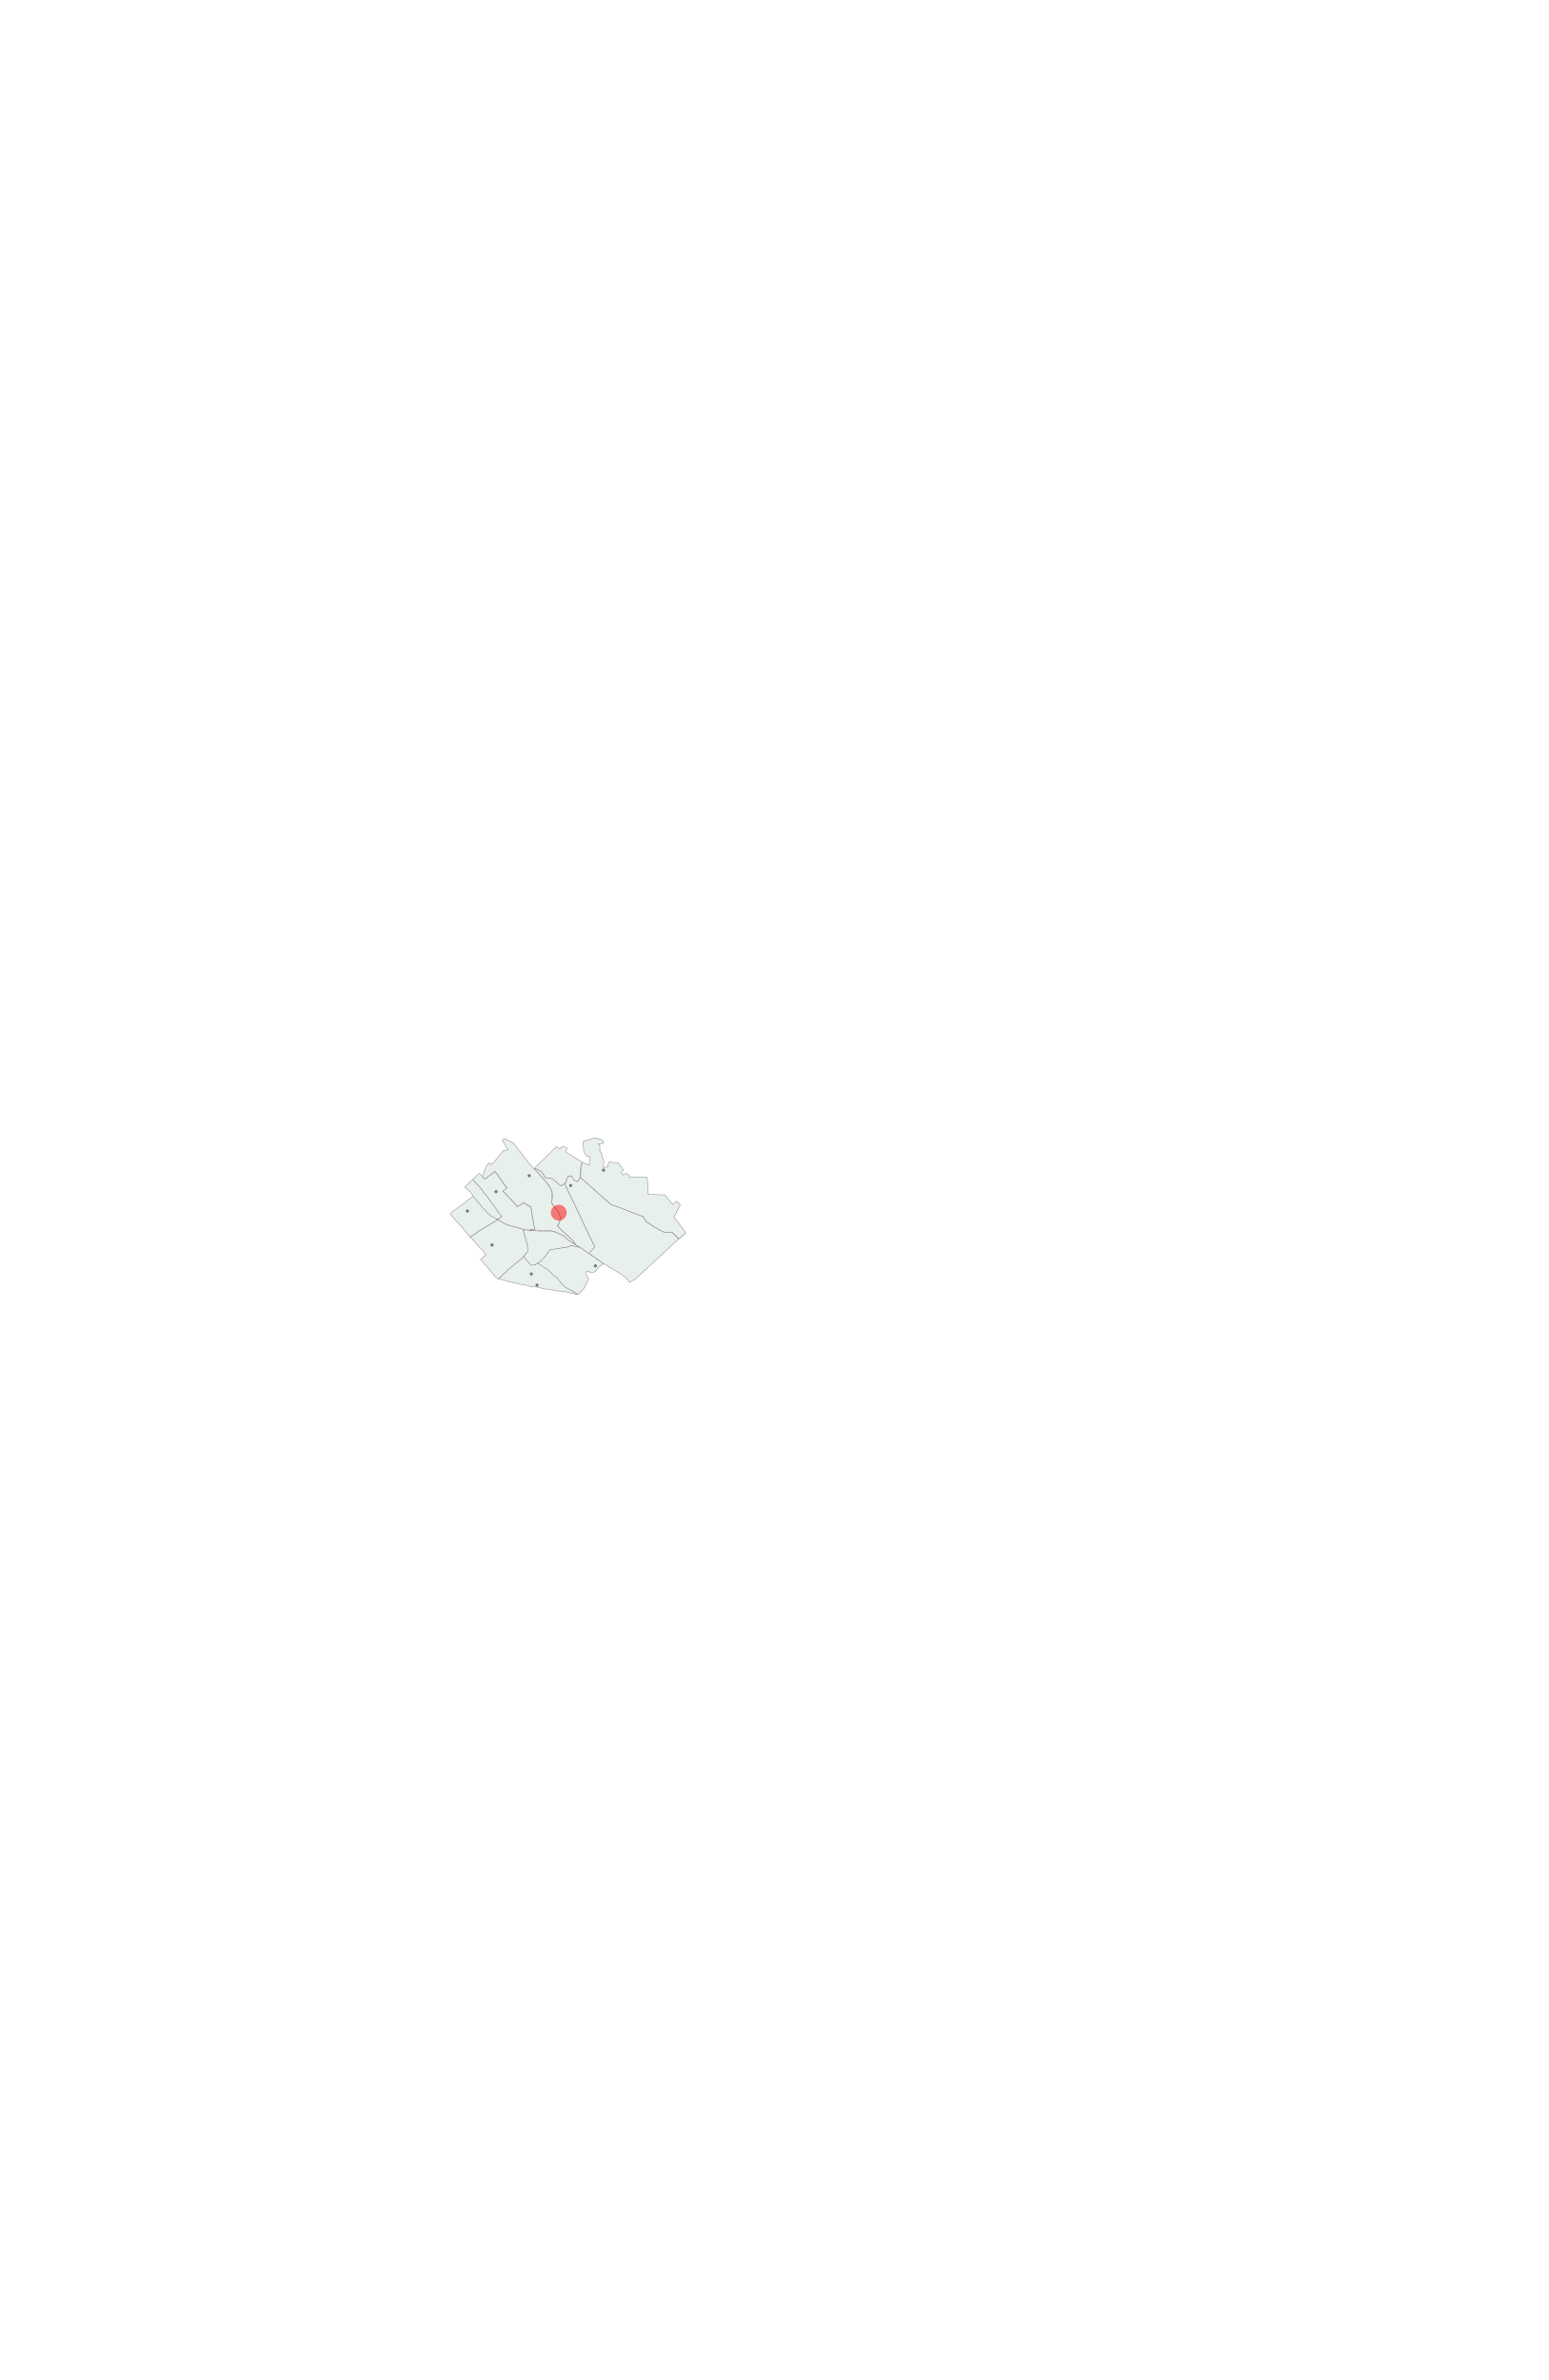
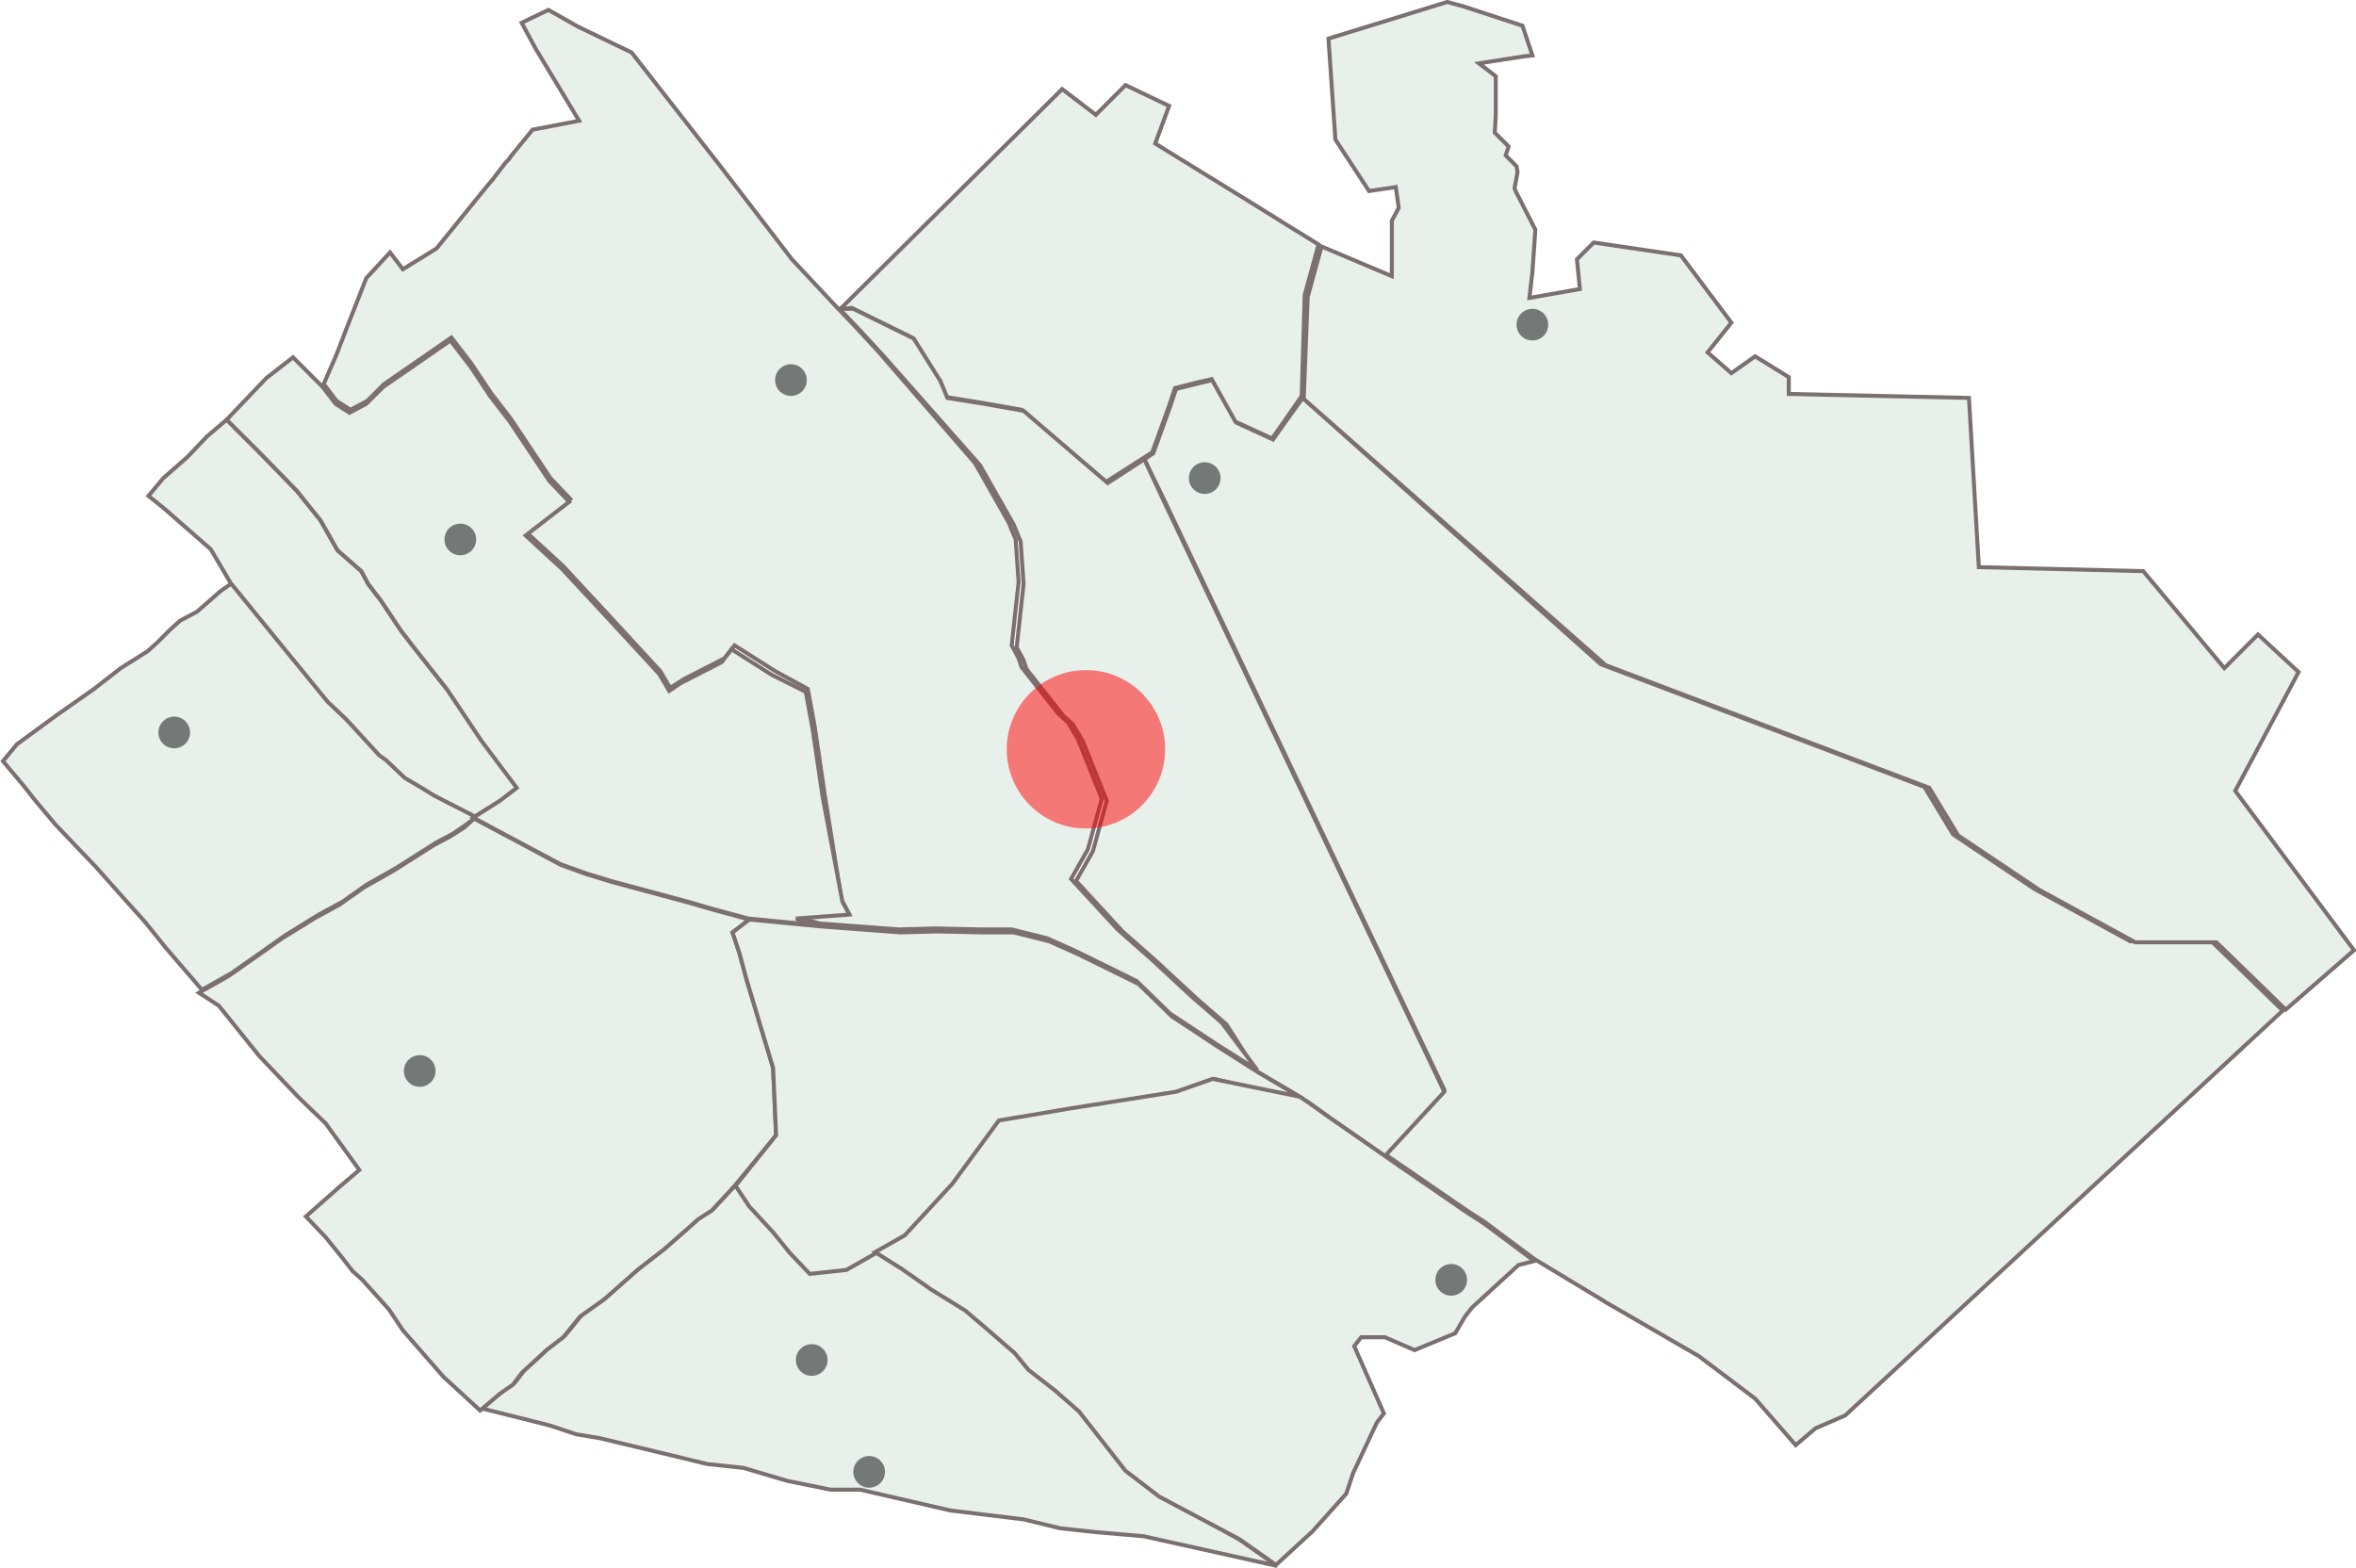
- <svg xmlns="http://www.w3.org/2000/svg" version="1.1" id="Layer_1" x="0px" y="0px" viewBox="0 0 1561 2399" style="enable-background:new 0 0 1561 2399;" xml:space="preserve">
+ <svg xmlns="http://www.w3.org/2000/svg" version="1.1" id="Layer_1" x="0px" y="0px" viewBox="0 0 238 158.4" style="enable-background:new 0 0 238 158.4;" xml:space="preserve">
  <style type="text/css">
	.st0{fill:#E8F0EC;stroke:#7B6F6F;stroke-width:0.404;}
	.st1{fill-opacity:0.5;stroke:#000000;stroke-width:1.615;stroke-opacity:0;}
	.st2{fill:#FF0000;fill-opacity:0.5;stroke:#000000;stroke-width:1.615;stroke-opacity:0;}
</style>
  <g id="globe-layer">
</g>
  <g id="graticule-layer">
</g>
-   <path class="st0" d="M500.6,1230l-1.3,0.9l-1.7,0.9l-4.1,2.6l-3,1.7l-2.4,1.7l-2.4,1.3l-3.4,2.1l-2.4,1.7l-3,2.1l-3,1.7l-3.7-4.3  l-0.8-1l-1.2-1.5l-2.6-2.9l-2.4-2.7l-4.1-4.3l-2.1-2.5l-1.1-1.4l-2.1-2.5l1.4-1.7l4.1-3l3.7-2.6l2.7-2.1l2.7-1.7l1-0.9l1.3-1.3  l1-0.9l1.7-0.9l2.4-2.1l1.3-0.9l5.3,6.5l4.5,5.5l1.9,1.8l3.3,3.6l0.7,0.5l1.9,1.8l1.7,1l1.3,0.8l4.1,2.1L500.6,1230z" />
-   <path class="st0" d="M569.1,1193.1l0.9-0.6l1.7-4.7l0.6-1.8l2.4-0.6l1.3-0.3l2.4,4.3l3.7,1.7l1.2-1.7l1.8-2.5l30.1,26.9l32.7,12.4  l2.9,4.8l8.2,5.5l9.7,5.3l8.2,0l7,6.8l6.9-6l-50.9,47.1l-3,1.3l-2,1.7l-4.1-4.7l-5.3-4l-0.4-0.3l-9.5-5.5l-0.3-0.2l-6.8-4.1  l-5.1-3.8l-1.4-0.9l-0.6-0.4l-3.2-2.2l-3.2-2.2l-1.6-1.1l6-6.5l-28.3-59.6L569.1,1193.1z" />
-   <path class="st0" d="M538.3,1178l22.5-22.3l3.4,2.6l3-3l4.4,2.1l-1.4,3.8l10.7,6.6l2.4,1.5l3.4,2.1l-1.4,5.1l-0.3,10.2l-1.8,2.6  l-1.2,1.7l-3.7-1.7l-2.4-4.3l-1.3,0.3l-2.4,0.6l-0.6,1.8l-1.7,4.7l-4.7,3l-7-6l-1.5-1.3l-4-0.7l-3.7-0.6l-0.7-1.7l-2.7-4.3l-6.1-3  L538.3,1178z" />
-   <path class="st0" d="M578.8,1302.3l3.7,2.6l-13.5-3l-4.7-0.4l-3.7-0.4l-3.7-0.9l-7.4-0.9l-9.1-2.1l-3,0l-4.4-0.9l-4.4-1.3l-3.7-0.4  l-3.7-0.9l-7.1-1.7l-2.4-0.4l-2.7-0.9l-6.8-1.7l2-1.7l1.3-0.9l1-1.3l1-0.9l1.4-1.3l1.7-1.3l1.7-2.1l2.4-1.7l3.4-3l2.7-2.1l2.4-2.1  l1-0.9l1.4-0.9l2.4-2.6l1.4,2.1l2.4,2.6l1.7,2.1l2,2.1l3.7-0.4l3-1.7l2.7,1.7l3,2.1l3.4,2.1l2,1.7l3,2.6l1.4,1.7l2.7,2.1l2.4,2.1  l4.7,6l3.4,2.6L578.8,1302.3z" />
-   <path class="st0" d="M502.2,1221.5l3.7,4.7l-1.7,1.3l-2.7,1.7l-4.1-2.1l-1.3-0.8l-1.7-1l-1.9-1.8l-0.7-0.5l-3.3-3.6l-1.9-1.8  l-4.5-5.5l-5.3-6.5l-2-3.4l-2.4-2.1l-2.4-2.1l-1.5-1.2l1.5-1.8l2.4-2.1l2-2.1l2-1.7l3.4,3.4l3.7,3.8l2.4,3l1.7,3l2.4,2.1l0.7,1.3  l1.3,1.7l2,3l1,1.3l0.7,0.9l3,3.8L502.2,1221.5z" />
-   <path class="st0" d="M569.1,1193.1l2,4.3l28.3,59.6l-6,6.5l-5.6-3.9l-2.1-1.5l-0.9-0.6l-4.4-2.6l-3-4.7l-3-2.6l-4.1-3.8l-3.4-3  l-4.7-5.1l1.7-3l1.4-5.1l-2.4-6l-1-1.7l-1-0.9l-3.7-4.7l-0.3-0.9l-0.7-1.3l0.7-6.4l-0.3-4.3l-0.7-1.7l-3.4-6l-9.8-11.1l-2.4-2.6  l-2-2.1l1.4,0l6.1,3l2.7,4.3l0.7,1.7l3.7,0.6l4,0.7l1.5,1.3l7,6L569.1,1193.1z" />
-   <path class="st0" d="M527.8,1266.4l-2.4,2.6l-1.4,0.9l-1,0.9l-2.4,2.1l-2.7,2.1l-3.4,3l-2.4,1.7l-1.7,2.1l-1.7,1.3l-1.4,1.3l-1,0.9  l-1,1.3l-1.3,0.9l-2,1.7l-3.7-3.4l-4.1-4.7l-1.4-2.1l-2.7-3l-1-0.9l-1-1.3l-1.7-2.1l-2-2.1l3.4-3l2-1.7l-3.4-4.7l-2.7-2.6l-2-2.1  l-2-2.1l-4.1-5.1l-2-1.3l3-1.7l3-2.1l2.4-1.7l3.4-2.1l2.4-1.3l2.4-1.7l3-1.7l4.1-2.6l1.7-0.9l1.4-0.9l1-0.9l8.8,4.7l2.5,0.9l2.6,0.8  l7.8,2.1l2.4,0.7l3.7,1l-1.7,1.3l0.7,2.1l0.7,2.6l2.7,9l0.3,6.8L527.8,1266.4z" />
-   <path class="st0" d="M576.1,1255.7l-3.7,1.3l-5.4,0.9l-5.4,0.9l-4.1,0.7l-3,0.5l-4.7,6.4l-2.4,2.6l-2.4,2.6l-3,1.7l-3,1.7l-3.7,0.4  l-2-2.1l-1.7-2.1l-2.4-2.6l-1.4-2.1l4.1-5.1l-0.3-6.8l-2.7-9l-0.7-2.6l-0.7-2.1l1.7-1.3l7.3,0.7l8,0.6l3.6-0.1l4.8,0.1l3,0l3.6,0.9  l2.9,1.3l6.1,3l3.4,3.3l4.7,3.1l4.1,2.6l4.4,2.6l-4.4-0.9L576.1,1255.7z" />
-   <path class="st0" d="M606.9,1274.5l-4.7,4.3l-0.7,0.9l-1,1.7l-4.1,1.7l-3-1.3l-2.4,0l-0.7,0.9l3,6.8l-0.7,0.9l-2.4,5.1l-0.7,2.1  l-3.4,3.8l-3.7,3.4l-3.7-2.6l-8.1-4.3l-3.4-2.6l-4.7-6l-2.4-2.1l-2.7-2.1l-1.4-1.7l-3-2.6l-2-1.7l-3.4-2.1l-3-2.1l-2.7-1.7l3-1.7  l2.4-2.6l2.4-2.6l4.7-6.4l3-0.5l4.1-0.7l5.1-0.8l5.7-0.9l3.7-1.3l4.4,0.9l4.4,0.9l0.9,0.6l2.1,1.5l7.2,5l3.2,2.2l3.2,2.2l0.6,0.4  l1.4,0.9l5.1,3.8L606.9,1274.5z" />
-   <path class="st0" d="M580.5,1254.8l-4.1-2.6l-4.7-3.1l-3.4-3.3l-6.1-3l-2.9-1.3l-3.6-0.9l-3,0l-4.8-0.1l-3.6,0.1l-8-0.6l-2.5-0.7  l5.4-0.4l-0.7-1.3l-1.7-10.7l-1-6.8l-0.7-3.8l-3.3-1.8l-4.1-2.6l-1,1.3l-4.1,2.1l-1.4,0.9l-1-1.7l-4.7-5.1l-5.1-5.5l-3.7-3.4  l4.4-3.4l-2-2.1l-2-3l-2-3l-2-2.6l-2-3l-2-2.6l-3.9,2.7l-2.9,2l-1.7,1.7l-1.7,0.9l-1.4-0.9l-1.3-1.7l1.3-3l1-2.6l2-5.1l2.4-2.6  l1.3,1.7l3.4-2.1l5.1-6.3l0.6-0.7l0.6-0.8l0.7-0.9l0.3-0.3l0.2-0.3l2.2-2.7l4.7-0.9l-4.4-7.3l-1.4-2.6l2.7-1.3l3,1.7l5.4,2.6  l8.9,11.4l1,1.3l6.3,8.2l4.4,4.7l2,2.1l2.4,2.6l9.7,11.2l3.4,6l0.7,1.7l0.3,4.3l-0.7,6.4l0.7,1.3l0.3,0.9l3.7,4.7l1,0.9l1,1.7l2.4,6  l-1.4,5.1l-1.7,3l4.7,5.1l3.4,3l4.1,3.8l3,2.6L580.5,1254.8z" />
-   <path class="st0" d="M585.2,1187l0.4-10.3l1.4-5.1l7.1,3l0-5.6l0.7-1.3l-0.3-2.1l-2.7,0.4l-1.7-2.6l-1.7-2.6l-0.7-10.2l12-3.7  l1.1,0.3l0.4,0.1l6.1,2l1,3l-0.9,0.1l-4.5,0.7l1.7,1.3l0,0.6l0,1.6l0,1.8l-0.1,1.7l1.4,1.4l-0.3,0.9l1.1,1.1l0.1,0.6l-0.3,1.6  l0.1,0.3l2,3.9l-0.3,4.3l-0.3,2.6l5.1-0.9l-0.3-3l1.7-1.7l2.7,0.4l6.1,0.9l5.1,6.8l-2.4,3l2.4,2.1l2.4-1.7l3.4,2.1l0,1.7l18.2,0.4  l1,17.1l16.6,0.4l2.6,3.1l5.6,6.7l3.4-3.4l4.1,3.8l-6.4,12l12,16.1l-6.9,6l-7-6.8l-8.2,0l-9.7-5.3l-8.2-5.5l-2.9-4.8l-32.7-12.4  L585.2,1187z" />
-   <path class="st0" d="M538.6,1237.8l0.7,1.3l-5.4,0.4l2.5,0.7l-7.3-0.7l-3.7-1l-2.4-0.7l-7.8-2.1l-2.6-0.8l-2.5-0.9l-8.8-4.7l2.7-1.7  l1.7-1.3l-3.6-4.8l-3.4-5.1l-3-3.8l-0.7-0.9l-1-1.3l-2-3l-1.3-1.7l-0.7-1.3l-2.4-2.1l-1.7-3l-2.4-3l-3.7-3.8l-3.4-3.4l2-2.1l2-2.1  l2.7-2.1l3,3l1.3,1.7l1.4,0.9l1.7-0.9l1.7-1.7l2.9-2l3.9-2.7l2,2.6l2,3l2,2.6l2,3l2,3l2,2.1l-4.4,3.4l3.7,3.4l5.1,5.5l4.7,5.1l1,1.7  l1.2-0.8l4.1-2.1l1-1.3l4.1,2.6l3.4,1.7l0.7,3.8l1,6.8L538.6,1237.8z" />
+   <path class="st0" d="M47.1,83.3l-1.3,0.9l-1.7,0.9L40,87.7l-3,1.7l-2.4,1.7l-2.4,1.3l-3.4,2.1l-2.4,1.7l-3,2.1l-3,1.7l-3.7-4.3  l-0.8-1l-1.2-1.5l-2.6-2.9l-2.4-2.7l-4.1-4.3l-2.1-2.5l-1.1-1.4l-2.1-2.5l1.4-1.7l4.1-3l3.7-2.6l2.7-2.1l2.7-1.7l1-0.9l1.3-1.3  l1-0.9l1.7-0.9l2.4-2.1l1.3-0.9l5.3,6.5l4.5,5.5l1.9,1.8l3.3,3.6l0.7,0.5l1.9,1.8l1.7,1l1.3,0.8l4.1,2.1L47.1,83.3z" />
+   <path class="st0" d="M115.6,46.4l0.9-0.6l1.7-4.7l0.6-1.8l2.4-0.6l1.3-0.3l2.4,4.3l3.7,1.7l1.2-1.7l1.8-2.5l30.1,26.9l32.7,12.4  l2.9,4.8l8.2,5.5l9.7,5.3h8.2l7,6.8l6.9-6L186.4,143l-3,1.3l-2,1.7l-4.1-4.7l-5.3-4l-0.4-0.3l-9.5-5.5l-0.3-0.2l-6.8-4.1l-5.1-3.8  l-1.4-0.9l-0.6-0.4l-3.2-2.2l-3.2-2.2l-1.6-1.1l6-6.5l-28.3-59.6L115.6,46.4z" />
+   <path class="st0" d="M84.8,31.3L107.3,9l3.4,2.6l3-3l4.4,2.1l-1.4,3.8l10.7,6.6l2.4,1.5l3.4,2.1l-1.4,5.1L131.5,40l-1.8,2.6  l-1.2,1.7l-3.7-1.7l-2.4-4.3l-1.3,0.3l-2.4,0.6l-0.6,1.8l-1.7,4.7l-4.7,3l-7-6l-1.5-1.3l-4-0.7l-3.7-0.6l-0.7-1.7l-2.7-4.3l-6.1-3  L84.8,31.3z" />
+   <path class="st0" d="M125.3,155.6l3.7,2.6l-13.5-3l-4.7-0.4l-3.7-0.4l-3.7-0.9l-7.4-0.9l-9.1-2.1h-3l-4.4-0.9l-4.4-1.3l-3.7-0.4  l-3.7-0.9l-7.1-1.7l-2.4-0.4l-2.7-0.9l-6.8-1.7l2-1.7l1.3-0.9l1-1.3l1-0.9l1.4-1.3l1.7-1.3l1.7-2.1l2.4-1.7l3.4-3l2.7-2.1l2.4-2.1  l1-0.9l1.4-0.9l2.4-2.6l1.4,2.1l2.4,2.6l1.7,2.1l2,2.1l3.7-0.4l3-1.7l2.7,1.7l3,2.1l3.4,2.1l2,1.7l3,2.6l1.4,1.7l2.7,2.1l2.4,2.1  l4.7,6l3.4,2.6L125.3,155.6z" />
+   <path class="st0" d="M48.7,74.8l3.7,4.7l-1.7,1.3L48,82.5l-4.1-2.1l-1.3-0.8l-1.7-1L39,76.8l-0.7-0.5L35,72.7l-1.9-1.8l-4.5-5.5  l-5.3-6.5l-2-3.4l-2.4-2.1l-2.4-2.1L15,50.1l1.5-1.8l2.4-2.1l2-2.1l2-1.7l3.4,3.4l3.7,3.8l2.4,3l1.7,3l2.4,2.1l0.7,1.3l1.3,1.7l2,3  l1,1.3l0.7,0.9l3,3.8L48.7,74.8z" />
+   <path class="st0" d="M115.6,46.4l2,4.3l28.3,59.6l-6,6.5l-5.6-3.9l-2.1-1.5l-0.9-0.6l-4.4-2.6l-3-4.7l-3-2.6l-4.1-3.8l-3.4-3  l-4.7-5.1l1.7-3l1.4-5.1l-2.4-6l-1-1.7l-1-0.9l-3.7-4.7l-0.3-0.9l-0.7-1.3l0.7-6.4l-0.3-4.3l-0.7-1.7L99,47l-9.8-11.1l-2.4-2.6  l-2-2.1h1.4l6.1,3l2.7,4.3l0.7,1.7l3.7,0.6l4,0.7l1.5,1.3l7,6L115.6,46.4z" />
+   <path class="st0" d="M74.3,119.7l-2.4,2.6l-1.4,0.9l-1,0.9l-2.4,2.1l-2.7,2.1l-3.4,3l-2.4,1.7l-1.7,2.1l-1.7,1.3l-1.4,1.3l-1,0.9  l-1,1.3l-1.3,0.9l-2,1.7l-3.7-3.4l-4.1-4.7l-1.4-2.1l-2.7-3l-1-0.9l-1-1.3l-1.7-2.1l-2-2.1l3.4-3l2-1.7l-3.4-4.7l-2.7-2.6l-2-2.1  l-2-2.1l-4.1-5.1l-2-1.3l3-1.7l3-2.1l2.4-1.7l3.4-2.1l2.4-1.3l2.4-1.7l3-1.7l4.1-2.6l1.7-0.9l1.4-0.9l1-0.9l8.8,4.7l2.5,0.9l2.6,0.8  l7.8,2.1l2.4,0.7l3.7,1L74,94.2l0.7,2.1l0.7,2.6l2.7,9l0.3,6.8L74.3,119.7z" />
+   <path class="st0" d="M122.6,109l-3.7,1.3l-5.4,0.9l-5.4,0.9l-4.1,0.7l-3,0.5l-4.7,6.4l-2.4,2.6l-2.4,2.6l-3,1.7l-3,1.7l-3.7,0.4  l-2-2.1l-1.7-2.1l-2.4-2.6l-1.4-2.1l4.1-5.1l-0.3-6.8l-2.7-9l-0.7-2.6L74,94.2l1.7-1.3l7.3,0.7l8,0.6l3.6-0.1l4.8,0.1h3l3.6,0.9  l2.9,1.3l6.1,3l3.4,3.3l4.7,3.1l4.1,2.6l4.4,2.6l-4.4-0.9L122.6,109z" />
+   <path class="st0" d="M153.4,127.8l-4.7,4.3L148,133l-1,1.7l-4.1,1.7l-3-1.3h-2.4l-0.7,0.9l3,6.8l-0.7,0.9l-2.4,5.1l-0.7,2.1  l-3.4,3.8l-3.7,3.4l-3.7-2.6l-8.1-4.3l-3.4-2.6l-4.7-6l-2.4-2.1l-2.7-2.1l-1.4-1.7l-3-2.6l-2-1.7l-3.4-2.1l-3-2.1l-2.7-1.7l3-1.7  l2.4-2.6l2.4-2.6l4.7-6.4l3-0.5l4.1-0.7l5.1-0.8l5.7-0.9l3.7-1.3l4.4,0.9l4.4,0.9l0.9,0.6l2.1,1.5l7.2,5l3.2,2.2l3.2,2.2l0.6,0.4  l1.4,0.9l5.1,3.8L153.4,127.8z" />
+   <path class="st0" d="M127,108.1l-4.1-2.6l-4.7-3.1l-3.4-3.3l-6.1-3l-2.9-1.3l-3.6-0.9h-3l-4.8-0.1l-3.6,0.1l-8-0.6l-2.5-0.7l5.4-0.4  L85,90.9l-1.7-10.7l-1-6.8l-0.7-3.8l-3.3-1.8l-4.1-2.6l-1,1.3l-4.1,2.1l-1.4,0.9l-1-1.7L62,62.7l-5.1-5.5l-3.7-3.4l4.4-3.4l-2-2.1  l-2-3l-2-3l-2-2.6l-2-3l-2-2.6l-3.9,2.7l-2.9,2l-1.7,1.7l-1.7,0.9L34,40.5l-1.3-1.7l1.3-3l1-2.6l2-5.1l2.4-2.6l1.3,1.7l3.4-2.1  l5.1-6.3l0.6-0.7l0.6-0.8l0.7-0.9l0.3-0.3l0.2-0.3l2.2-2.7l4.7-0.9l-4.4-7.3l-1.4-2.6L55.4,1l3,1.7l5.4,2.6l8.9,11.4l1,1.3l6.3,8.2  l4.4,4.7l2,2.1l2.4,2.6l9.7,11.2l3.4,6l0.7,1.7l0.3,4.3l-0.7,6.4l0.7,1.3l0.3,0.9l3.7,4.7l1,0.9l1,1.7l2.4,6l-1.4,5.1l-1.7,3  l4.7,5.1l3.4,3l4.1,3.8l3,2.6L127,108.1z" />
+   <path class="st0" d="M131.7,40.3l0.4-10.3l1.4-5.1l7.1,3v-5.6l0.7-1.3l-0.3-2.1l-2.7,0.4l-1.7-2.6l-1.7-2.6l-0.7-10.2l12-3.7  l1.1,0.3l0.4,0.1l6.1,2l1,3l-0.9,0.1l-4.5,0.7l1.7,1.3v0.6v1.6v1.8l-0.1,1.7l1.4,1.4l-0.3,0.9l1.1,1.1l0.1,0.6L153,19l0.1,0.3l2,3.9  l-0.3,4.3l-0.3,2.6l5.1-0.9l-0.3-3l1.7-1.7l2.7,0.4l6.1,0.9l5.1,6.8l-2.4,3l2.4,2.1l2.4-1.7l3.4,2.1v1.7l18.2,0.4l1,17.1l16.6,0.4  l2.6,3.1l5.6,6.7l3.4-3.4l4.1,3.8l-6.4,12l12,16.1l-6.9,6l-7-6.8h-8.2l-9.7-5.3l-8.2-5.5l-2.9-4.8l-32.7-12.4L131.7,40.3z" />
+   <path class="st0" d="M85.1,91.1l0.7,1.3l-5.4,0.4l2.5,0.7l-7.3-0.7l-3.7-1l-2.4-0.7L61.7,89l-2.6-0.8l-2.5-0.9l-8.8-4.7l2.7-1.7  l1.7-1.3l-3.6-4.8l-3.4-5.1l-3-3.8L41.5,65l-1-1.3l-2-3L37.2,59l-0.7-1.3l-2.4-2.1l-1.7-3l-2.4-3l-3.7-3.8l-3.4-3.4l2-2.1l2-2.1  l2.7-2.1l3,3l1.3,1.7l1.4,0.9l1.7-0.9l1.7-1.7l2.9-2l3.9-2.7l2,2.6l2,3l2,2.6l2,3l2,3l2,2.1l-4.4,3.4l3.7,3.4l5.1,5.5l4.7,5.1l1,1.7  l1.2-0.8l4.1-2.1l1-1.3l4.1,2.6l3.4,1.7l0.7,3.8l1,6.8L85.1,91.1z" />
  <g id="labels-layer">
</g>
  <g id="lines-layer">
</g>
  <g id="region-groups-layer">
</g>
-   <circle class="st1" cx="535.5" cy="1284.1" r="1.6" />
-   <circle class="st1" cx="471.1" cy="1220.7" r="1.6" />
-   <circle class="st1" cx="600.1" cy="1276" r="1.6" />
-   <circle class="st1" cx="575.2" cy="1195" r="1.6" />
-   <circle class="st2" cx="563.2" cy="1222.4" r="8" />
-   <circle class="st1" cx="541.3" cy="1295.4" r="1.6" />
-   <circle class="st1" cx="500" cy="1201.2" r="1.6" />
-   <circle class="st1" cx="495.9" cy="1254.9" r="1.6" />
-   <circle class="st1" cx="533.4" cy="1185.1" r="1.6" />
-   <circle class="st1" cx="608.3" cy="1179.5" r="1.6" />
+   <circle class="st1" cx="82" cy="137.4" r="1.6" />
+   <circle class="st1" cx="17.6" cy="74" r="1.6" />
+   <circle class="st1" cx="146.6" cy="129.3" r="1.6" />
+   <circle class="st1" cx="121.7" cy="48.3" r="1.6" />
+   <circle class="st2" cx="109.7" cy="75.7" r="8" />
+   <circle class="st1" cx="87.8" cy="148.7" r="1.6" />
+   <circle class="st1" cx="46.5" cy="54.5" r="1.6" />
+   <circle class="st1" cx="42.4" cy="108.2" r="1.6" />
+   <circle class="st1" cx="79.9" cy="38.4" r="1.6" />
+   <circle class="st1" cx="154.8" cy="32.8" r="1.6" />
</svg>
